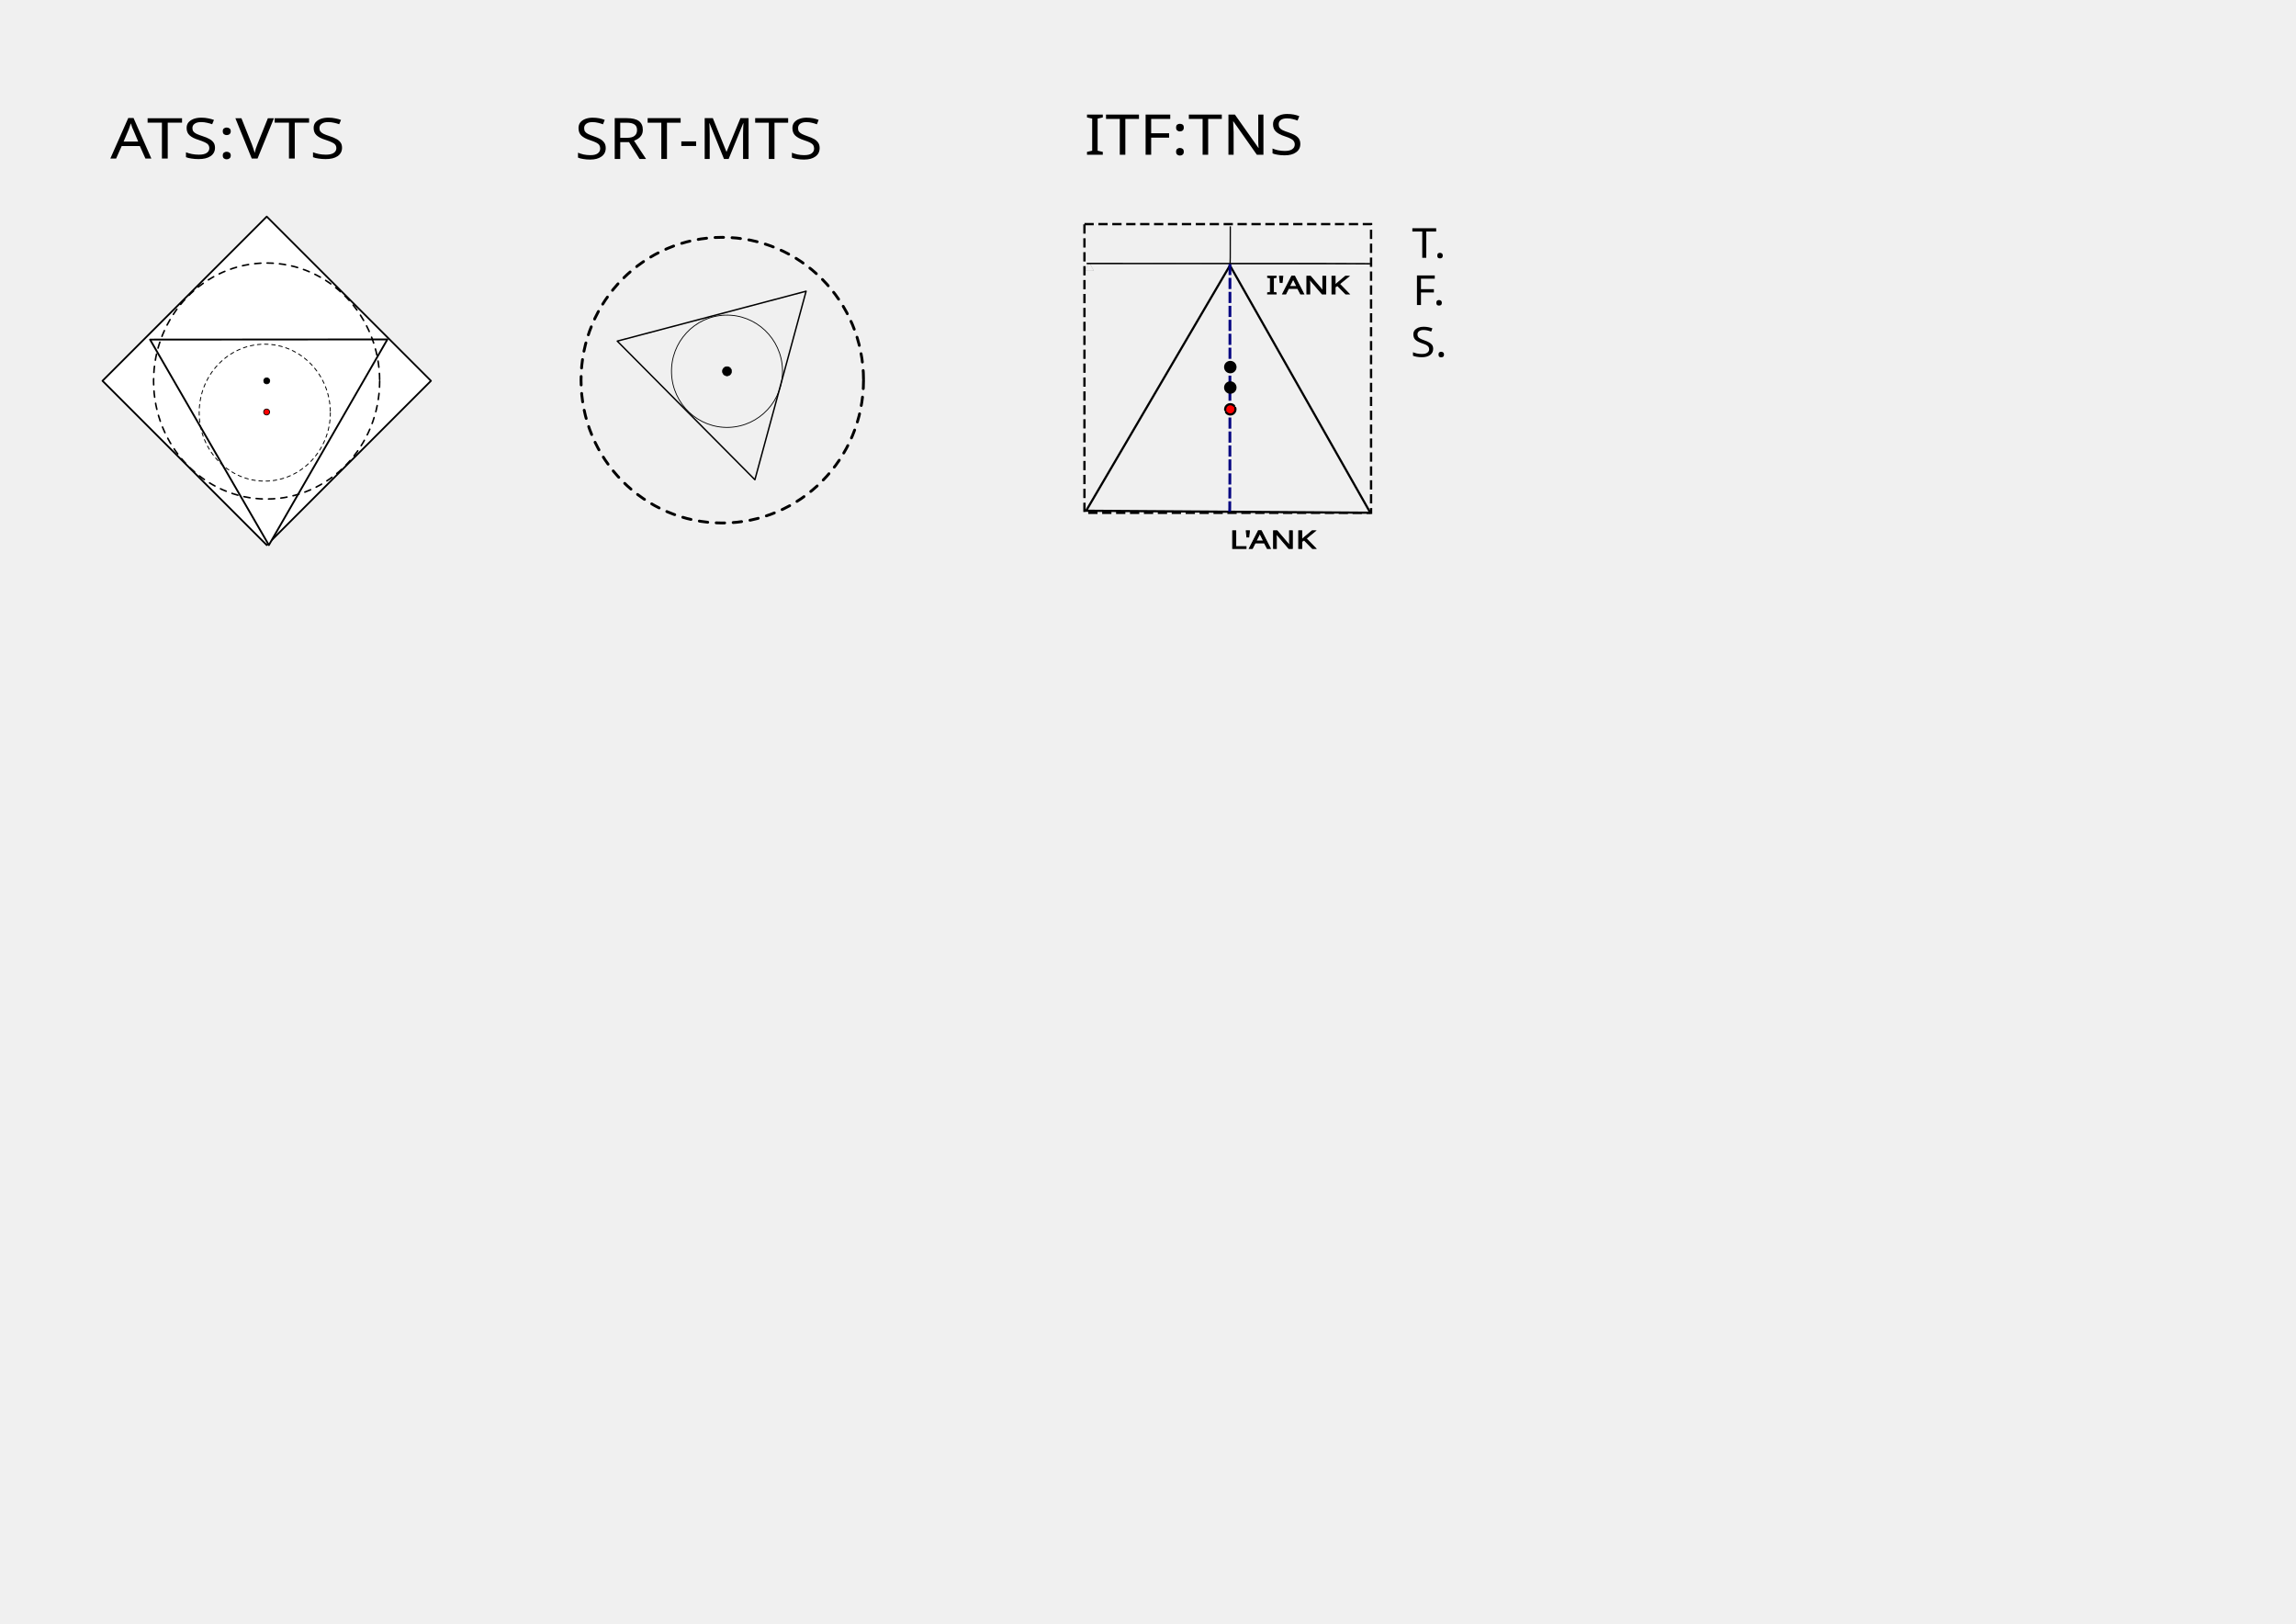
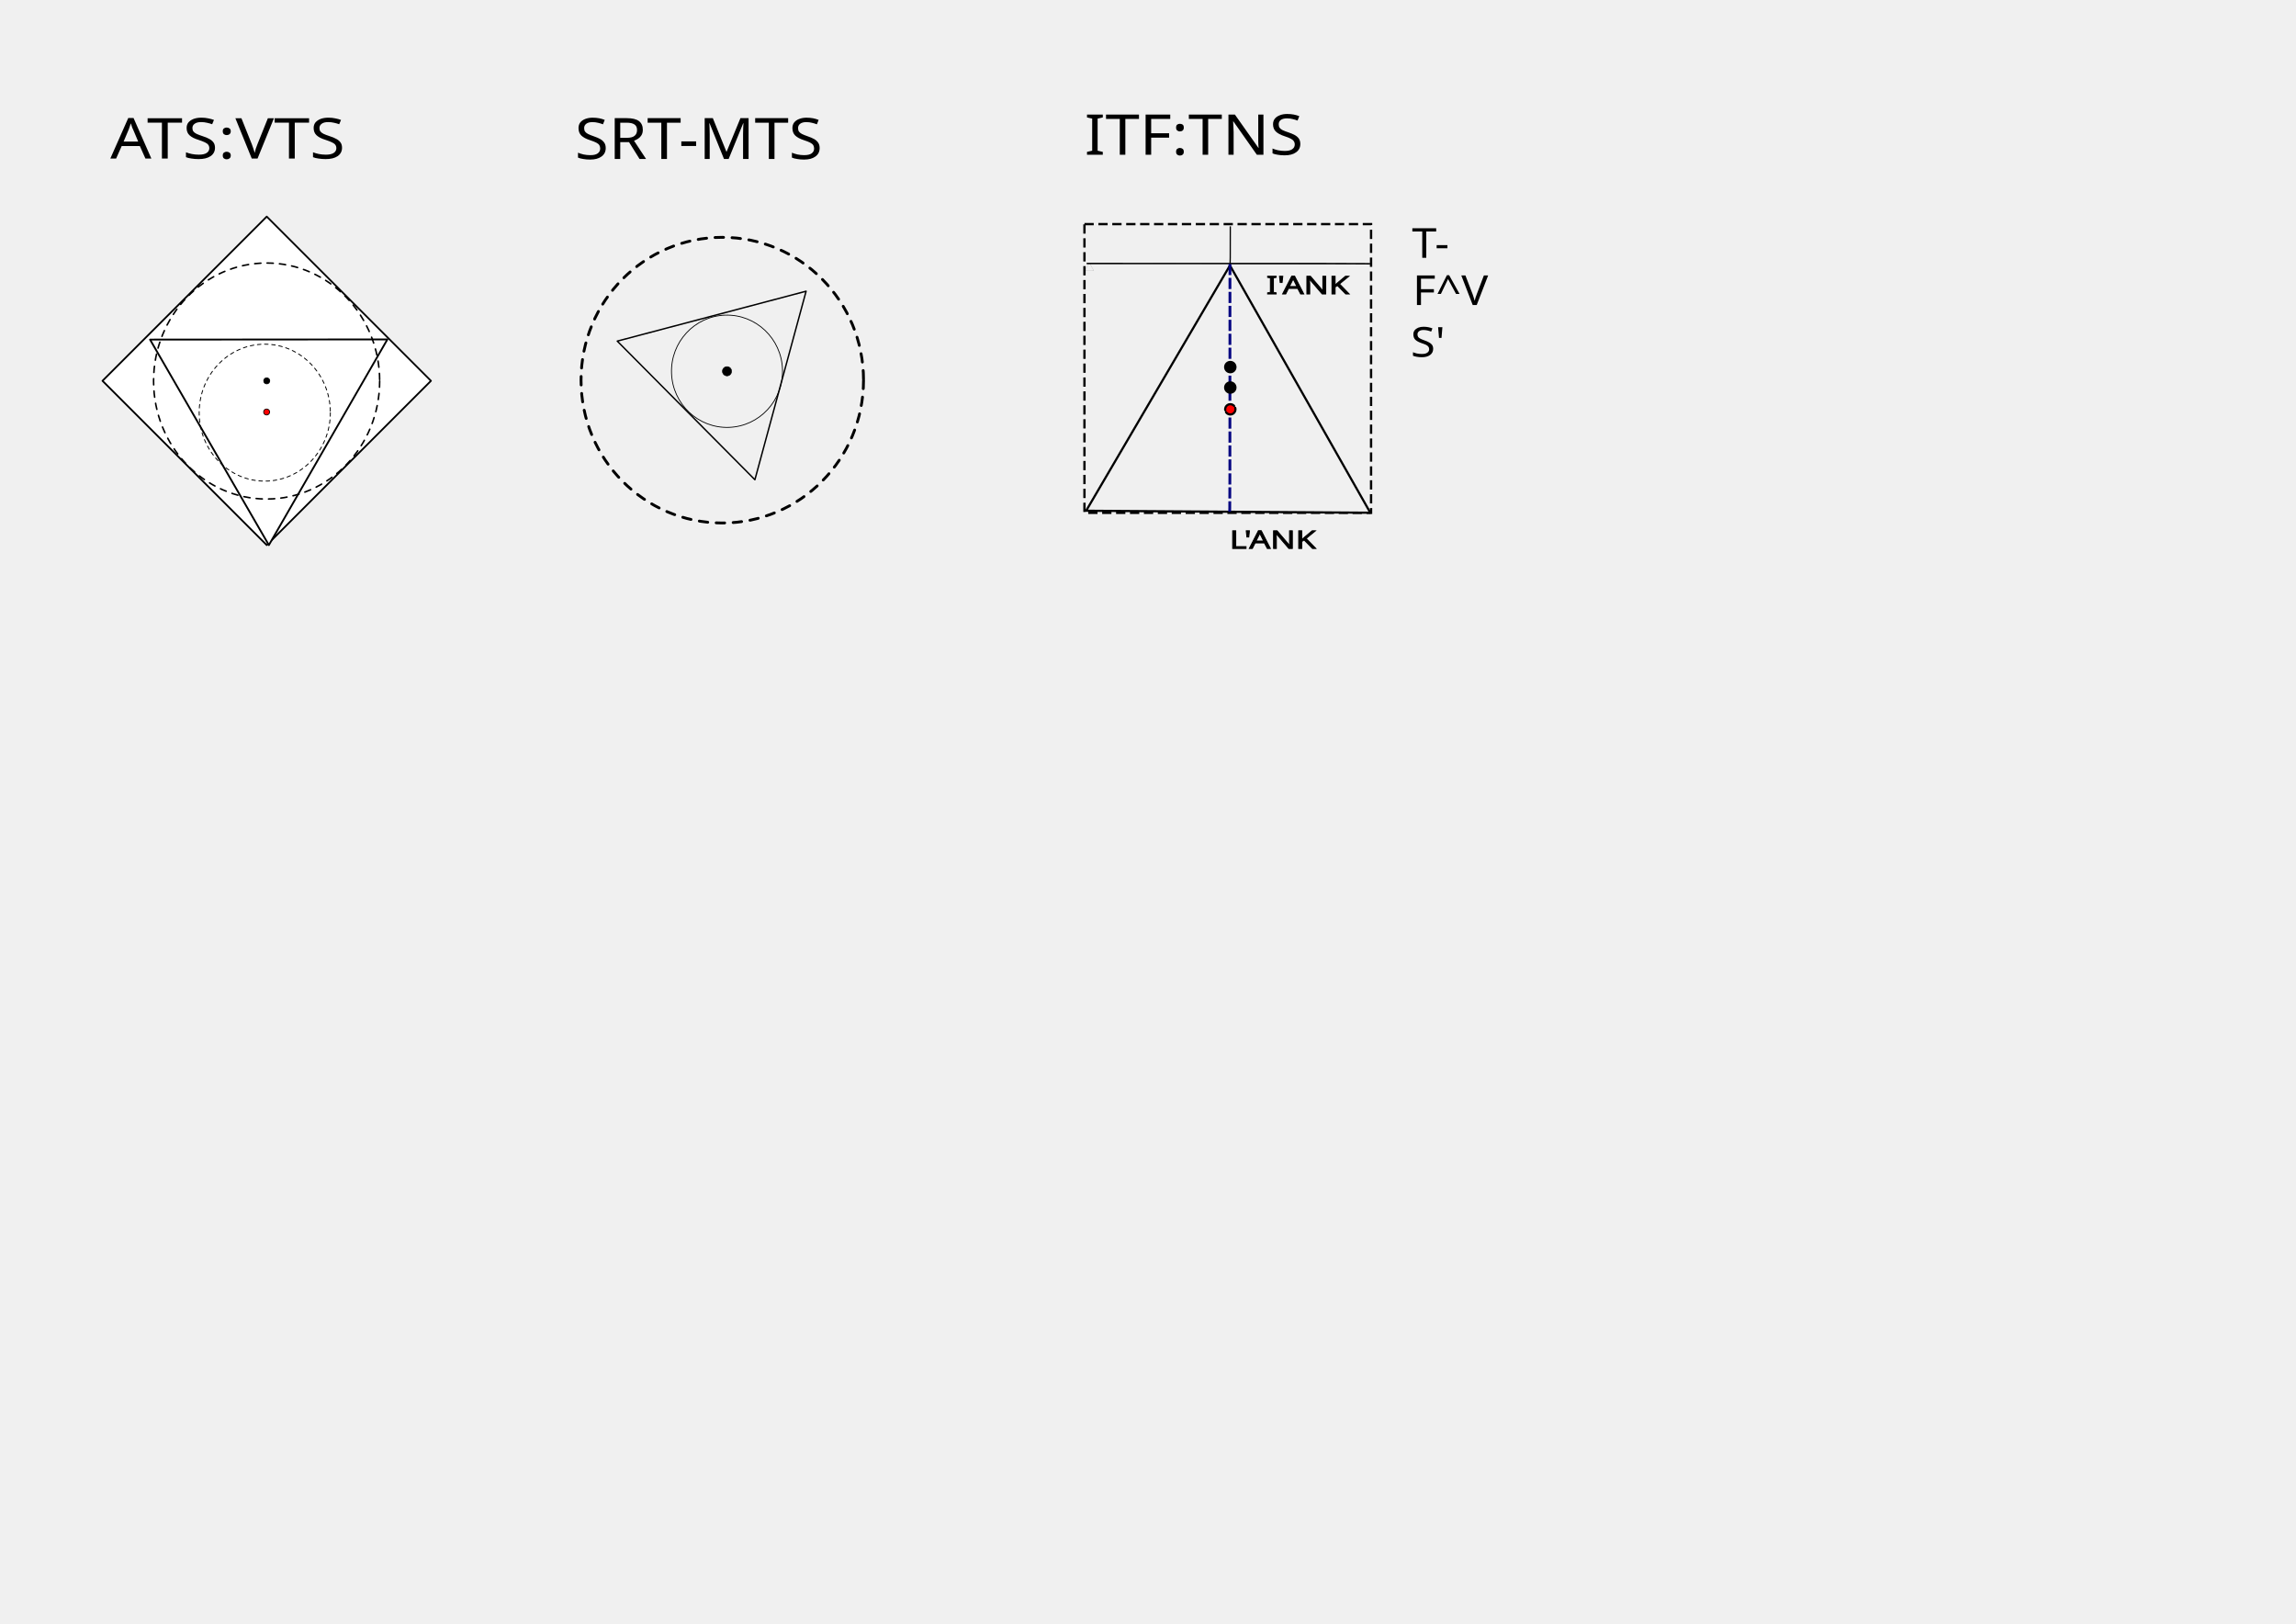
<svg xmlns="http://www.w3.org/2000/svg" width="297mm" height="210mm" viewBox="0 0 297 210" version="1.1" id="svg8">
  <defs id="defs2">
    </defs>
  <g id="layer1">
    <path id="rect963" style="fill:#ffffff;stroke:#000000;stroke-width:0.228;stroke-linecap:round;stroke-linejoin:round;paint-order:markers fill stroke" d="M 34.503,28.013 13.259,49.256 34.503,70.5 55.746,49.256 Z" />
    <path id="path965" style="fill:#ffffff;stroke:#000000;stroke-width:0.236;stroke-linecap:round;stroke-linejoin:round;paint-order:markers fill stroke" d="m 19.409,43.92 15.351,-0.011 15.351,-0.011 -7.666,13.3 -7.666,13.3 -7.685,-13.289 z" />
    <path id="ellipse981" style="fill:none;stroke:#000000;stroke-width:0.2;stroke-linecap:round;stroke-linejoin:round;stroke-dasharray:0.801, 0.801;paint-order:markers fill stroke" d="M 49.112,49.279 A 14.623,15.262 0 0 1 34.489,64.541 14.623,15.262 0 0 1 19.865,49.279 14.623,15.262 0 0 1 34.489,34.017 14.623,15.262 0 0 1 49.112,49.279 Z" />
    <path id="ellipse890" style="fill:none;stroke:#000000;stroke-width:0.116;stroke-linecap:round;stroke-linejoin:round;stroke-dasharray:0.464, 0.464;paint-order:markers fill stroke" d="m 42.733,53.371 a 8.484,8.855 0 0 1 -8.484,8.855 8.484,8.855 0 0 1 -8.484,-8.855 8.484,8.855 0 0 1 8.484,-8.855 8.484,8.855 0 0 1 8.484,8.855 z" />
    <path id="path902-3" style="fill:#ff0000;stroke:#000000;stroke-width:0.101" d="m 34.882,53.285 a 0.391,0.391 0 0 1 -0.391,0.391 0.391,0.391 0 0 1 -0.391,-0.391 0.391,0.391 0 0 1 0.391,-0.391 0.391,0.391 0 0 1 0.391,0.391 z" />
    <path id="circle904-0" style="fill:#000000;stroke:#000000;stroke-width:0.101" d="m 34.894,49.256 a 0.391,0.391 0 0 1 -0.391,0.391 0.391,0.391 0 0 1 -0.391,-0.391 0.391,0.391 0 0 1 0.391,-0.391 0.391,0.391 0 0 1 0.391,0.391 z" />
    <path id="ellipse7925" style="fill:none;stroke:#000000;stroke-width:0.366;stroke-linecap:round;stroke-linejoin:round;stroke-dasharray:1.098,1.098;paint-order:markers fill stroke;stroke-dashoffset:0" d="M 111.702,49.168 A 18.271,18.474 0 0 1 93.432,67.641 18.271,18.474 0 0 1 75.161,49.168 18.271,18.474 0 0 1 93.432,30.694 18.271,18.474 0 0 1 111.702,49.168 Z" />
    <path id="path7927" style="fill:url(#meshgradient999);stroke:#000000;stroke-width:0.185;stroke-linecap:round;stroke-linejoin:round;paint-order:markers fill stroke" d="m 97.65,62.045 -8.902,-8.964 -8.902,-8.964 12.214,-3.227 12.214,-3.227 -3.312,12.191 z" />
    <path id="ellipse7929" style="fill:none;stroke:#000000;stroke-width:0.105;stroke-linecap:round;stroke-linejoin:round;paint-order:markers fill stroke" d="m 101.221,47.785 a 7.262,7.182 88.155 0 1 -6.944,7.489 7.262,7.182 88.155 0 1 -7.412,-7.026 7.262,7.182 88.155 0 1 6.944,-7.489 7.262,7.182 88.155 0 1 7.412,7.026 z" />
    <path id="ellipse8486" style="fill:#000000;stroke:#000000;stroke-width:0.069;stroke-linecap:round;stroke-linejoin:round;paint-order:markers fill stroke" d="m 94.635,47.997 a 0.599,0.592 88.155 0 1 -0.573,0.618 0.599,0.592 88.155 0 1 -0.611,-0.58 0.599,0.592 88.155 0 1 0.573,-0.618 0.599,0.592 88.155 0 1 0.611,0.58 z" />
    <text xml:space="preserve" style="font-size:7.8px;line-height:1.25;font-family:sans-serif;word-spacing:0px;stroke-width:0.366" x="13.369" y="21.888" id="text9174" transform="scale(1.067711,0.936583)">
      <tspan id="tspan9172" style="stroke-width:0.366" x="13.369" y="21.888">ATS:VTS </tspan>
    </text>
    <path id="path1074" style="fill:none;stroke:#000000;stroke-width:0.283;stroke-linecap:round;stroke-linejoin:round;paint-order:markers fill stroke" d="m 177.257,66.312 -18.379,-0.128 -18.379,-0.128 9.3,-15.862 9.3,-15.862 9.079,15.99 z" />
    <path style="fill:#000000;stroke:#000000;stroke-width:0.14;stroke-linecap:butt;stroke-linejoin:miter;stroke-miterlimit:4;stroke-dasharray:none;stroke-dashoffset:0;stroke-opacity:1" d="m 84.763,108.613 c 9.193,0 18.386,0 22.982,0.006 4.596,0.006 4.596,0.018 4.596,0.029" id="path1078" transform="matrix(1.331722,0,0,1.331722,27.68336,-110.5616)" />
    <path style="fill:none;stroke:#000080;stroke-width:0.271;stroke-linecap:butt;stroke-linejoin:miter;stroke-miterlimit:4;stroke-dasharray:1.085, 0.271;stroke-dashoffset:0;stroke-opacity:1" d="m 98.682,108.651 c 0,8.062 0,16.123 -0.006,20.154 -0.006,4.031 -0.018,4.031 -0.03,4.031" id="path1086" transform="matrix(1.331722,0,0,1.331722,27.68336,-110.5616)" />
    <path style="fill:none;stroke:#000000;stroke-width:0.122;stroke-linecap:butt;stroke-linejoin:miter;stroke-miterlimit:4;stroke-dasharray:none;stroke-dashoffset:0;stroke-opacity:1" d="m 98.717,105.005 c 0,1.215 0,2.431 -0.006,3.038 -0.006,0.608 -0.018,0.608 -0.029,0.608" id="path1090" transform="matrix(1.331722,0,0,1.331722,27.68336,-110.5616)" />
    <path id="path1152" style="fill:none;stroke:#000000;stroke-width:0.009;stroke-linecap:round;stroke-linejoin:round;paint-order:markers fill stroke" d="m 141.47,34.959 -0.554,-0.004 -0.554,-0.004 0.28,-0.478 0.28,-0.478 0.274,0.482 z" />
    <path id="circle11895" style="fill:#000000;stroke:#000000;stroke-width:0.283;stroke-linecap:round;stroke-linejoin:round;paint-order:markers fill stroke" d="m 159.811,50.122 a 0.665,0.665 0 0 1 -0.665,0.665 0.665,0.665 0 0 1 -0.665,-0.665 0.665,0.665 0 0 1 0.665,-0.665 0.665,0.665 0 0 1 0.665,0.665 z" />
    <path style="fill:#0000ff;stroke:#0000ff;stroke-width:0.29;stroke-linecap:butt;stroke-linejoin:miter;stroke-miterlimit:4;stroke-dasharray:none;stroke-dashoffset:0;stroke-opacity:1" d="m 84.763,108.613 c 9.193,0 18.386,0 22.982,0.006 4.596,0.006 4.596,0.018 4.596,0.029" id="path3" transform="matrix(1.331722,0,0,1.331722,-3.761561,-158.2575)" />
    <text xml:space="preserve" style="font-size:3.712px;line-height:1.25;font-family:sans-serif;stroke:#000000;stroke-width:0.108;stroke-dasharray:none;stroke-opacity:1" x="138.125" y="81.686" id="text4" transform="scale(1.151418,0.8684941)">
      <tspan id="tspan4" x="138.125" y="81.686" style="stroke:#000000;stroke-width:0.108;stroke-dasharray:none;stroke-opacity:1">L'ANK</tspan>
      <tspan x="138.125" y="86.325" style="stroke:#000000;stroke-width:0.108;stroke-dasharray:none;stroke-opacity:1" id="tspan5" />
    </text>
    <text xml:space="preserve" style="font-size:5.064px;line-height:1.25;font-family:sans-serif;letter-spacing:0px;stroke-width:0.316" x="54.295" y="-15.937" id="text1" transform="scale(1.067711,0.936583)">
      <tspan id="tspan1" style="stroke-width:0.316" x="54.295" y="-15.937">SMT</tspan>
    </text>
    <path id="circle2" style="fill:#ff0000;stroke:#000000;stroke-width:0.283;stroke-linecap:round;stroke-linejoin:round;stroke-dasharray:1.7, 0.283;paint-order:markers fill stroke" d="m 159.811,52.941 a 0.665,0.665 0 0 1 -0.665,0.665 0.665,0.665 0 0 1 -0.665,-0.665 0.665,0.665 0 0 1 0.665,-0.665 0.665,0.665 0 0 1 0.665,0.665 z" />
    <text xml:space="preserve" style="font-size:7.629px;line-height:1.25;font-family:sans-serif;letter-spacing:0px;stroke-width:0.477" x="134.152" y="20.927" id="text2" transform="scale(1.045702,0.9562951)">
      <tspan id="tspan2" style="stroke-width:0.477" x="134.152" y="20.927">ITF:TNS</tspan>
    </text>
    <text xml:space="preserve" style="font-size:6.164px;line-height:1.25;font-family:sans-serif;letter-spacing:0px;fill:#ff0000;stroke-width:0.385" x="169.216" y="-4.458" id="text3" transform="scale(1.038339,0.963077)">
      <tspan id="tspan3" style="fill:#ff0000;stroke-width:0.385" x="169.216" y="-4.458">RTF-^TSK</tspan>
      <tspan style="fill:#ff0000;stroke-width:0.385" x="169.216" y="3.247" id="tspan9" />
    </text>
    <text xml:space="preserve" style="font-size:5.564px;line-height:1.25;font-family:sans-serif;letter-spacing:0px;fill:#000000;stroke-width:0.347;stroke-dasharray:none" x="175.977" y="40.96" id="text6" transform="scale(1.038339,0.963077)">
-       <tspan id="tspan6" style="fill:#000000;stroke-width:0.347;stroke-dasharray:none" x="175.977" y="40.96">F.</tspan>
+       <tspan id="tspan6" style="fill:#000000;stroke-width:0.347;stroke-dasharray:none" x="175.977" y="40.96">F^V</tspan>
    </text>
    <text xml:space="preserve" style="font-size:5.564px;line-height:1.25;font-family:sans-serif;letter-spacing:0px;fill:#000000;stroke-width:0.347;stroke-dasharray:none" x="175.887" y="34.622" id="text7" transform="scale(1.038339,0.963077)">
-       <tspan id="tspan7" style="fill:#000000;stroke-width:0.347;stroke-dasharray:none" x="175.887" y="34.622">T.</tspan>
+       <tspan id="tspan7" style="fill:#000000;stroke-width:0.347;stroke-dasharray:none" x="175.887" y="34.622">T-</tspan>
    </text>
    <text xml:space="preserve" style="font-size:6.37px;line-height:1.25;font-family:sans-serif;letter-spacing:0px;stroke-width:0.398" x="169.723" y="-12.941" id="text8" transform="scale(1.038339,0.963077)">
      <tspan id="tspan8" style="stroke-width:0.398" x="169.723" y="-12.941">RSH:MTH</tspan>
    </text>
    <text xml:space="preserve" style="font-size:7.869px;line-height:1.25;font-family:sans-serif;letter-spacing:0px;stroke-width:0.492" x="168.893" y="-22.575" id="text11" transform="scale(1.045702,0.9562951)">
      <tspan id="tspan11" style="stroke-width:0.492" x="168.893" y="-22.575">MKS^A.VlS</tspan>
    </text>
    <text xml:space="preserve" style="font-size:7.675px;line-height:1.25;font-family:sans-serif;letter-spacing:0px;stroke-width:0.48" x="71.616" y="21.351" id="text10" transform="scale(1.038339,0.963077)">
      <tspan id="tspan10" style="stroke-width:0.48" x="71.616" y="21.351">SRT-MTS</tspan>
    </text>
    <path id="rect1" style="fill:none;stroke:#000000;stroke-width:0.3;stroke-miterlimit:5.5;stroke-dasharray:1.2, 0.6;stroke-dashoffset:0" d="m 140.28,28.986 h 37.075 v 37.34 h -37.075 z" />
    <text xml:space="preserve" style="font-size:3.712px;line-height:1.25;font-family:sans-serif;stroke:#000000;stroke-width:0.116;stroke-dasharray:none;stroke-opacity:1" x="142.257" y="43.786" id="text13" transform="scale(1.151418,0.8684941)">
      <tspan id="tspan12" x="142.257" y="43.786" style="stroke:#000000;stroke-width:0.116;stroke-dasharray:none;stroke-opacity:1">I'ANK</tspan>
      <tspan x="142.257" y="48.426" style="stroke:#000000;stroke-width:0.116;stroke-dasharray:none;stroke-opacity:1" id="tspan13" />
    </text>
    <text xml:space="preserve" style="font-size:5.564px;line-height:1.25;font-family:sans-serif;letter-spacing:0px;fill:#000000;stroke-width:0.347;stroke-dasharray:none" x="175.748" y="47.909" id="text14" transform="scale(1.038339,0.963077)">
-       <tspan id="tspan14" style="fill:#000000;stroke-width:0.347;stroke-dasharray:none" x="175.748" y="47.909">S.</tspan>
+       <tspan id="tspan14" style="fill:#000000;stroke-width:0.347;stroke-dasharray:none" x="175.748" y="47.909">S'</tspan>
    </text>
    <path id="path1" style="fill:#000000;stroke:#000000;stroke-width:0.283;stroke-linecap:round;stroke-linejoin:round;paint-order:markers fill stroke" d="m 159.811,47.476 a 0.665,0.665 0 0 1 -0.665,0.665 0.665,0.665 0 0 1 -0.665,-0.665 0.665,0.665 0 0 1 0.665,-0.665 0.665,0.665 0 0 1 0.665,0.665 z" />
  </g>
</svg>
